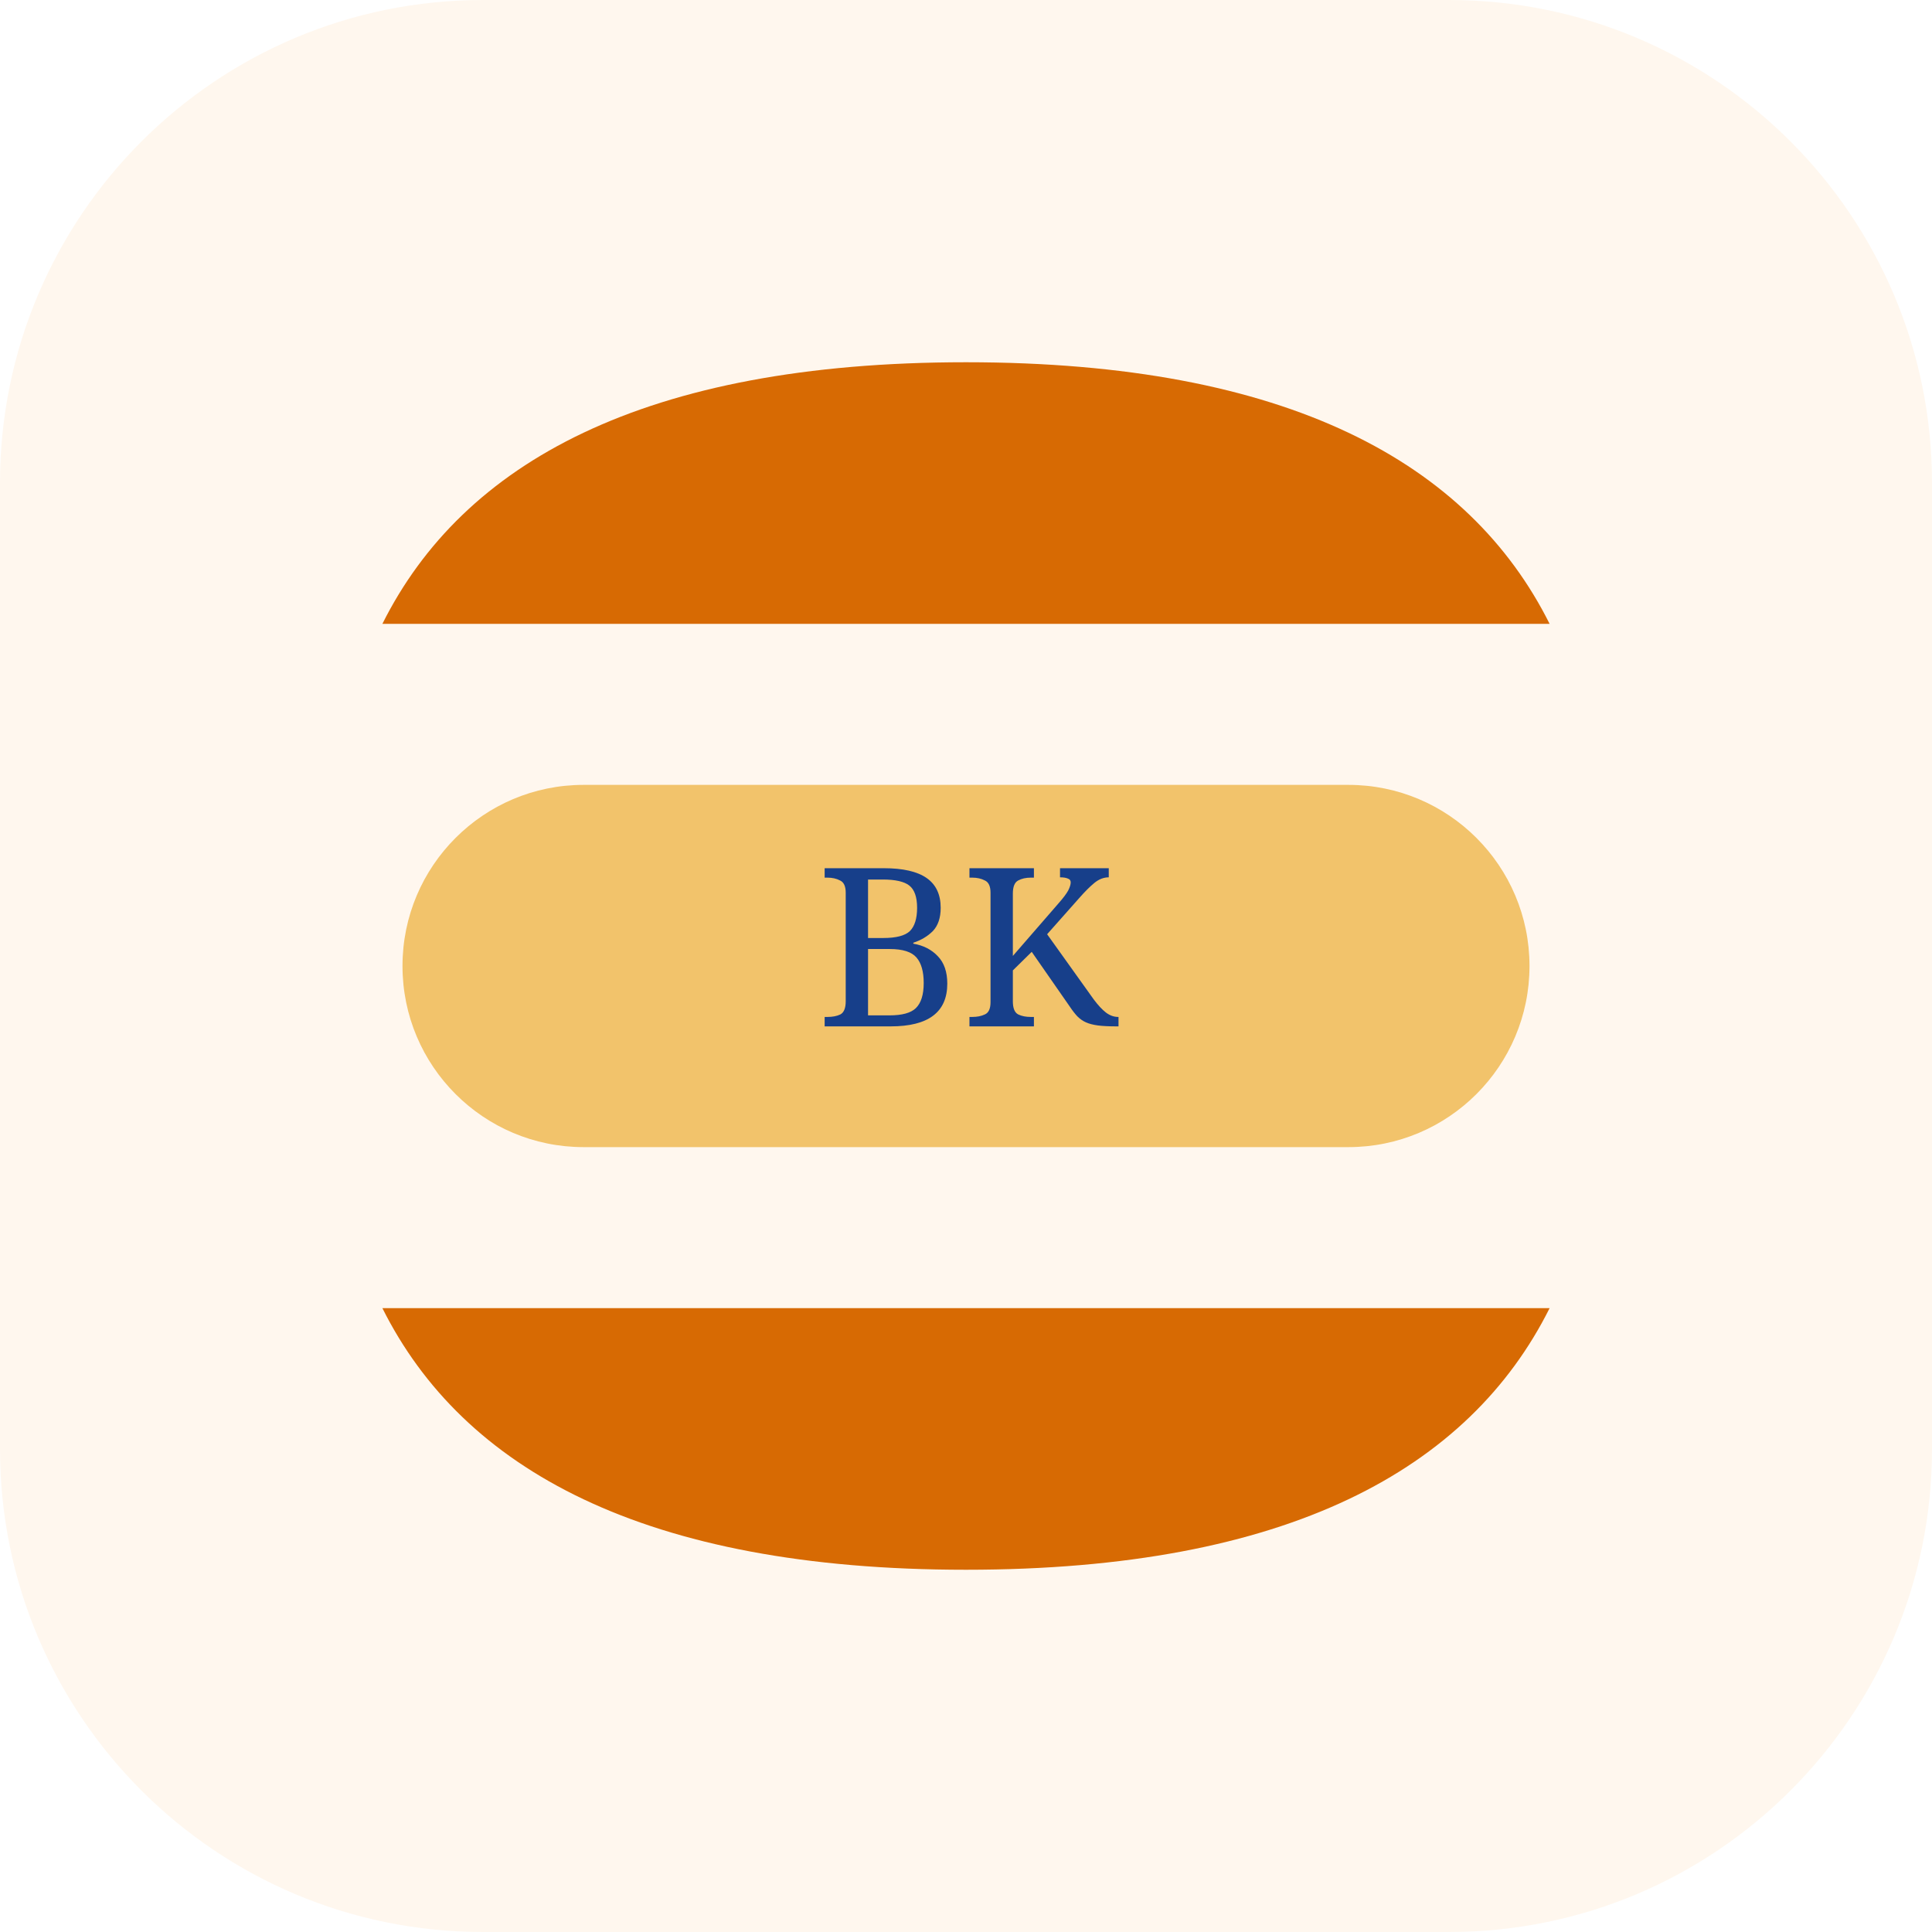
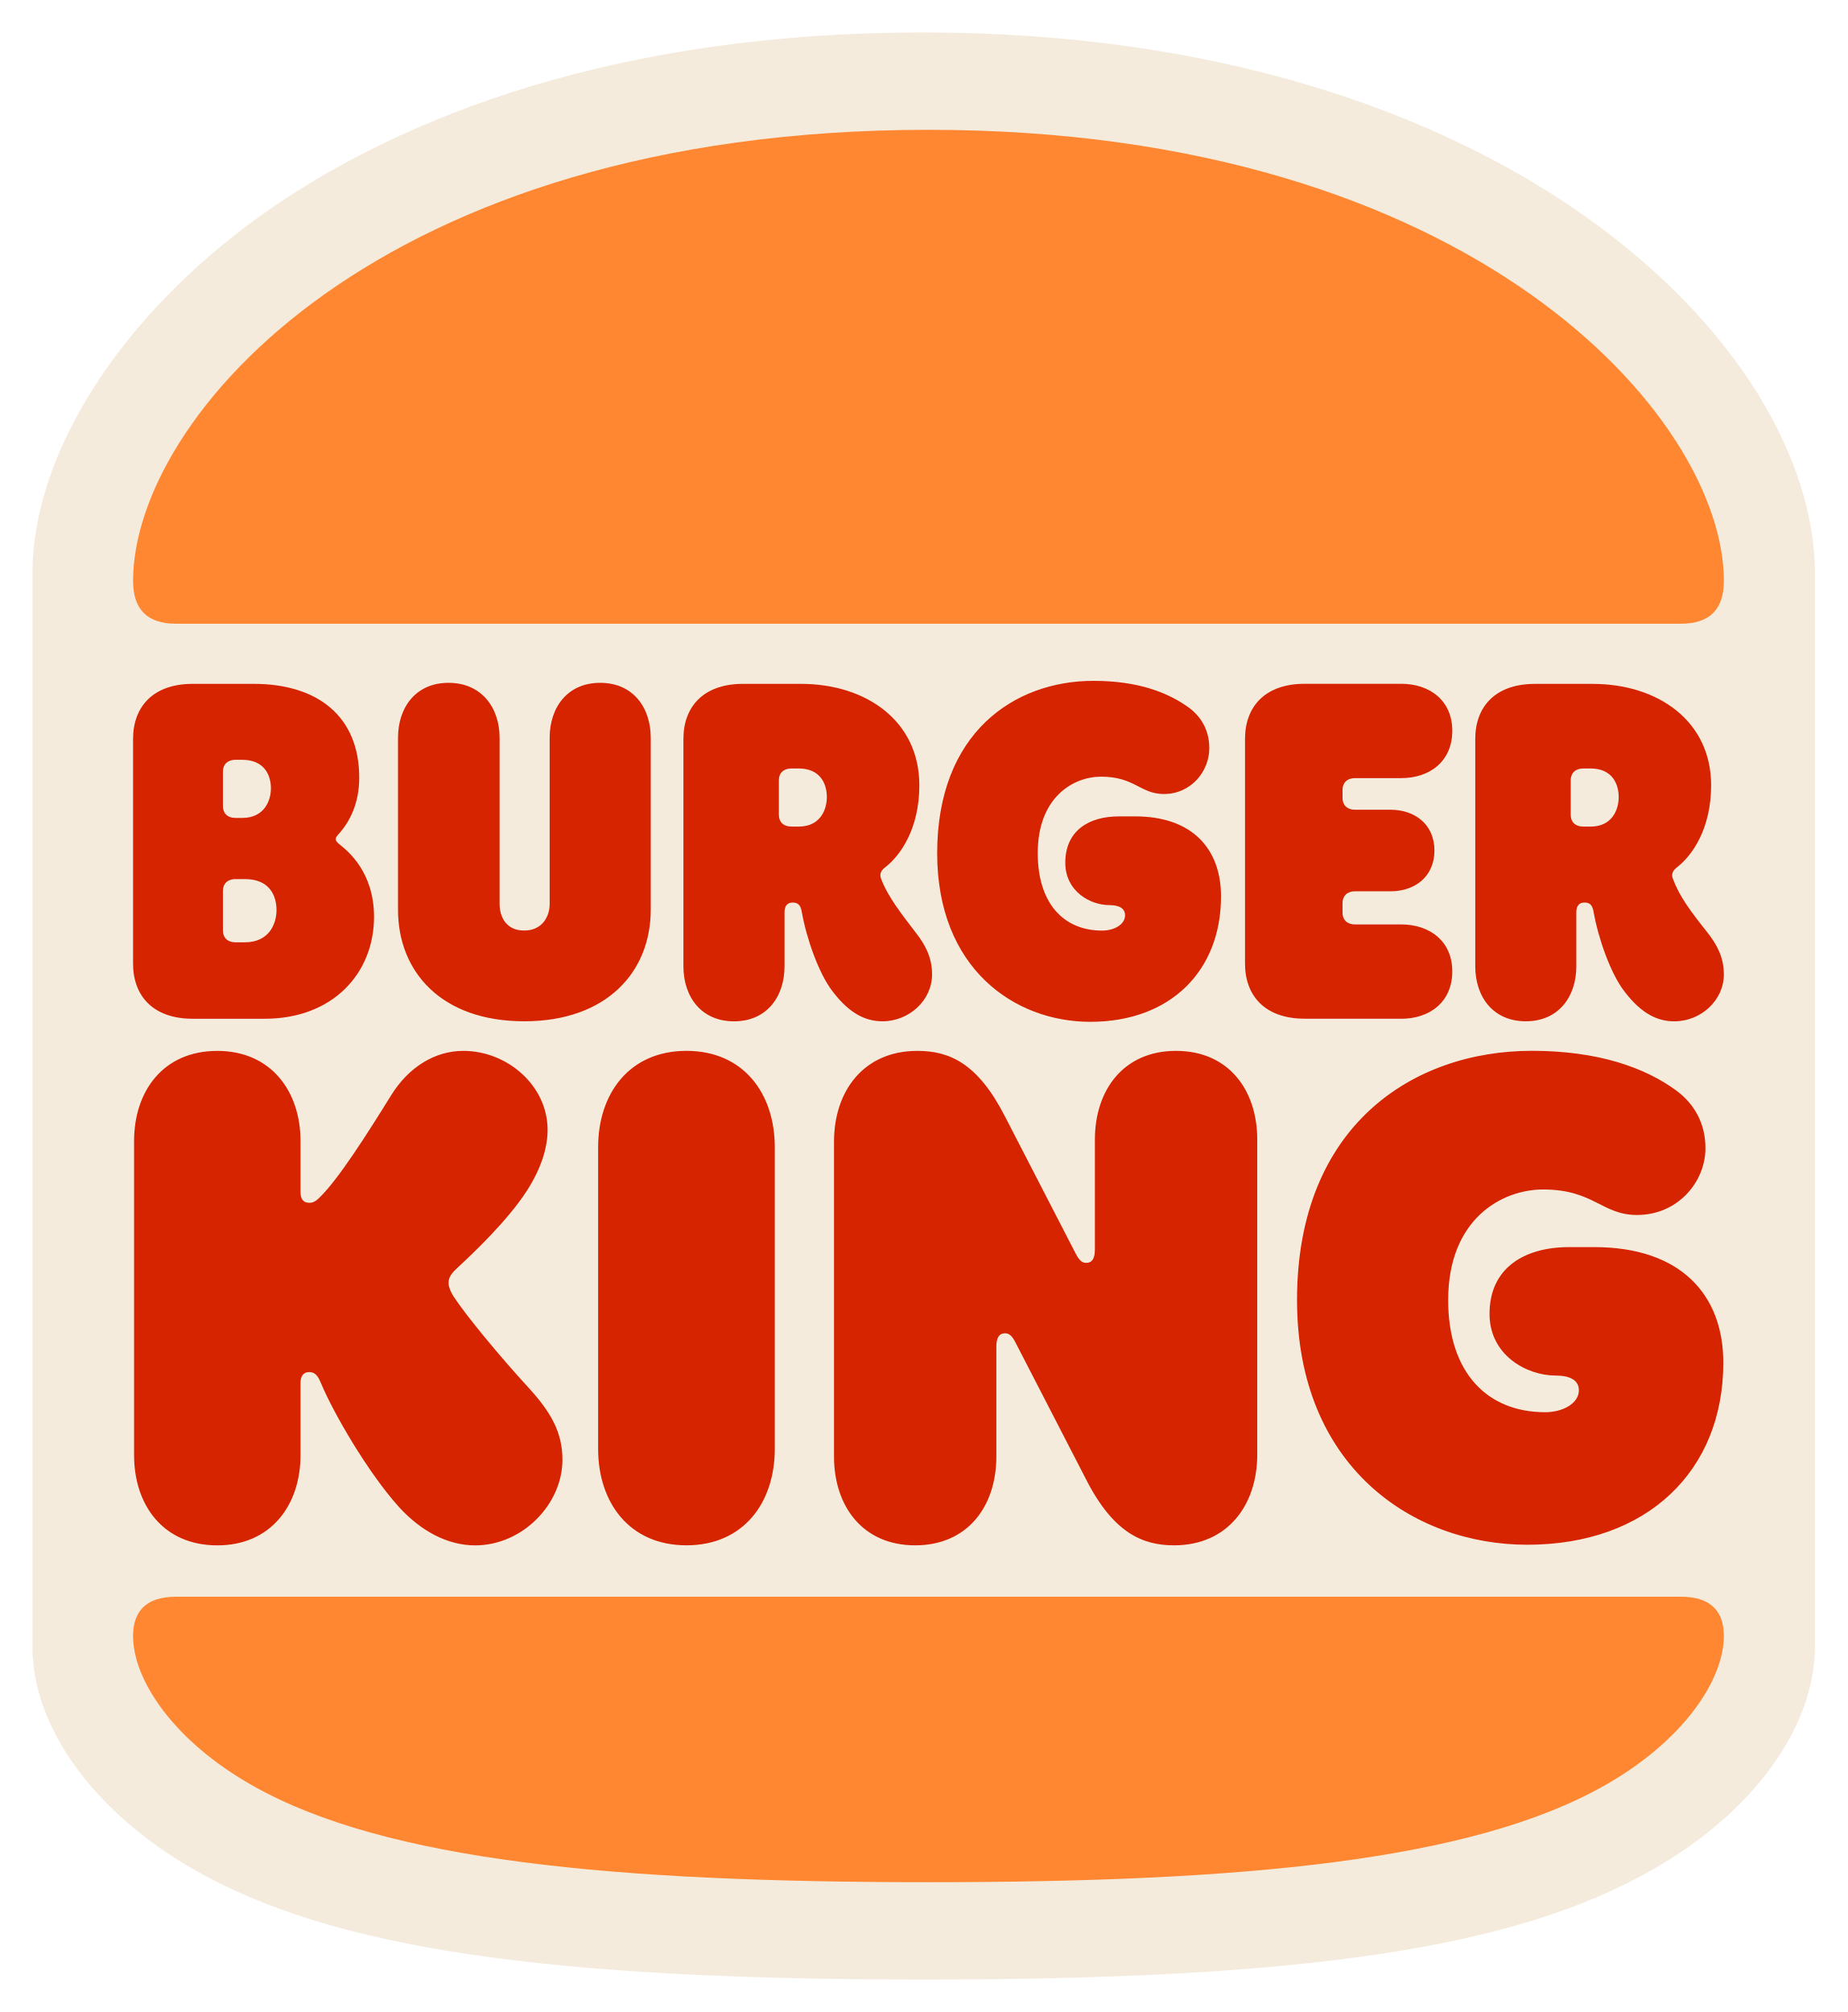
- <svg xmlns="http://www.w3.org/2000/svg" width="96" height="96" viewBox="0 0 96 96" role="img" aria-label="Burger King">
-   <rect width="96" height="96" rx="24" fill="#fff7ee" />
-   <path d="M19 31c4-8 13-13 29-13s25 5 29 13H19zm0 34c4 8 13 13 29 13s25-5 29-13H19z" fill="#d76a03" />
-   <rect x="20" y="39" width="56" height="18" rx="9" fill="#f2c36b" />
-   <text x="48" y="51" text-anchor="middle" font-size="11" font-family="Georgia, serif" fill="#173f8a">BK</text>
+ <svg xmlns="http://www.w3.org/2000/svg" version="1.1" id="Burger_King_Logo_2020" x="0px" y="0px" width="569.221px" height="620px" viewBox="0 0 569.221 620" enable-background="new 0 0 569.221 620" xml:space="preserve">
+   <path fill="#F5EBDC" d="M284.608,610c-117.216,0-182.052-9.66-224.262-33.558C29.321,558.898,10,532.462,10,507.544V176.782  c0-37.122,27.204-79.578,70.687-110.598C116.8,40.504,181.63,10,284.608,10c179.261,0,274.614,96.864,274.614,166.782V507.28  c0,25.171-19.326,51.612-50.604,69.155C466.667,600.34,401.83,610,284.608,610" />
+   <path fill="#FF8732" d="M494.188,550.318C453.292,573.4,383.129,580,286.078,580c-97.05,0-167.214-6.6-208.104-29.682  c-24.553-13.824-36.973-32.67-36.973-46.184c0-7.69,4.093-12.096,13.206-12.096h463.733c9.12,0,13.213,4.404,13.213,12.096  c0.006,13.514-12.421,32.358-36.961,46.184H494.188 M517.942,192.196H54.208c-9.12,0-13.206-4.71-13.206-13.188  C41.002,128.74,116.662,40,286.078,40c167.851,0,245.082,88.74,245.082,139.008C531.16,187.486,527.068,192.196,517.942,192.196  L517.942,192.196" />
+   <path fill="#D62300" d="M139.78,399.532c-1.416-2.196-1.566-3.612-1.566-4.236c0-1.728,0.942-2.981,2.826-4.71  c4.405-4.092,15.265-14.298,21.24-23.563c4.56-7.067,6.444-13.506,6.444-18.84c0-13.666-12.42-24.354-25.957-24.354  c-8.652,0-16.83,4.872-22.332,13.824c-7.393,11.934-16.206,25.758-21.863,31.26c-1.417,1.417-2.202,1.729-3.3,1.729  c-1.891,0-2.676-1.26-2.676-3.299v-15.703c0-15.391-9.12-27.805-25.639-27.805c-16.674,0-25.645,12.408-25.645,27.805v96.756  c0,15.39,8.964,27.81,25.645,27.81c16.519,0,25.639-12.408,25.639-27.81V426.1c0-1.89,0.785-3.3,2.676-3.3  c2.52,0,3.149,2.516,3.78,3.77c3.617,8.64,14.147,27.012,23.909,37.854c6.605,7.225,14.784,11.784,23.437,11.784  c14.628,0,26.904-12.726,26.904-26.394c0-8.479-3.624-14.762-10.542-22.297c-8.813-9.6-19.2-22.169-22.98-27.978V399.532   M335.95,314.872c24.695,0,40.271-15.708,40.271-38.64c0-14.604-8.82-24.66-26.43-24.66h-5.028c-9.288,0-16.524,4.404-16.524,14.298  c0,8.796,7.71,13.038,13.53,13.038c2.988,0,4.884,0.942,4.884,3.144c0,2.82-3.3,4.71-7.081,4.71  c-11.802,0-19.823-8.329-19.823-23.88c0-17.274,11.017-23.55,19.507-23.55c10.38,0,12.113,5.34,19.35,5.34  c8.339,0,14.004-6.912,14.004-14.136c0-5.34-2.364-9.42-5.981-12.252c-6.606-4.872-15.883-8.478-29.725-8.478  c-24.39,0-48.138,16.02-48.138,53.088C288.754,298.378,312.509,314.872,335.95,314.872L335.95,314.872 M59.398,313.93h22.188  c20.922,0,33.66-13.979,33.66-31.416c0-13.98-8.34-20.418-10.224-21.99c-0.78-0.63-1.566-1.254-1.566-1.884  c0-0.78,0.468-1.098,1.26-2.04c2.982-3.456,5.971-8.952,5.971-16.968c0-18.84-12.744-28.902-32.563-28.902h-18.72  c-12.426,0-18.402,7.236-18.402,16.968v69.264C41.002,306.706,46.978,313.93,59.398,313.93L59.398,313.93 M68.686,237.754  c0-2.04,1.261-3.618,3.93-3.618h2.046c6.762,0,8.814,4.71,8.814,8.802c0,3.768-2.041,9.108-8.814,9.108h-2.04  c-2.676,0-3.937-1.566-3.937-3.612L68.686,237.754L68.686,237.754 M68.686,274.51c0-2.04,1.261-3.618,3.93-3.618h2.833  c7.554,0,9.75,5.022,9.75,9.582c0,4.092-2.202,9.9-9.75,9.9h-2.826c-2.676,0-3.937-1.572-3.937-3.618V274.51 M470.129,314.71  c10.066,0,15.569-7.542,15.569-16.962v-16.65c0-2.041,0.947-2.982,2.521-2.982c1.884,0,2.508,1.098,2.819,2.982  c1.422,8.01,5.195,18.846,9.438,24.348c5.353,7.074,10.38,9.277,15.42,9.277c8.172,0,15.259-6.445,15.259-14.461  c0-5.34-2.202-9.27-5.035-12.876c-5.352-6.75-8.65-11.146-10.69-16.644c-0.475-1.26-0.162-2.364,1.26-3.457  c4.878-3.768,10.542-12.096,10.542-25.284c0-19.95-16.523-31.26-36.504-31.26H472.96c-12.427,0-18.401,7.218-18.401,16.962v70.056  c0,9.42,5.502,16.95,15.576,16.95L470.129,314.71 M483.97,240.43c0-2.04,1.26-3.624,3.931-3.624h2.201  c6.612,0,8.652,4.716,8.652,8.802c0,3.93-2.04,9.108-8.652,9.108h-2.201c-2.677,0-3.931-1.56-3.931-3.612v-10.68V240.43   M211.516,323.824c-17.616,0-27.217,13.188-27.217,29.682V446.5c0,16.5,9.601,29.688,27.217,29.688  c17.615,0,27.21-13.193,27.21-29.688v-92.994C238.726,337.023,229.138,323.824,211.516,323.824 M491.2,384.298h-7.705  c-13.841,0-24.539,6.438-24.539,20.568c0,12.882,11.641,19.008,20.291,19.008c4.248,0,7.236,1.26,7.236,4.554  c0,4.08-5.034,6.75-10.38,6.75c-17.778,0-29.892-12.096-29.892-34.56c0-24.972,16.519-34.08,29.256-34.08  c15.576,0,18.09,7.86,28.943,7.86c12.581,0,21.077-10.213,21.077-20.58c0-7.692-3.461-13.664-8.964-17.748  c-9.6-7.074-24.064-12.26-44.52-12.26c-36.648,0-72.36,23.088-72.36,76.808c0,51.359,35.7,75.396,70.944,75.396  c36.96,0,60.4-22.775,60.4-56.076C530.997,398.902,517.792,384.298,491.2,384.298 M431.74,313.93c8.82,0,15.738-5.184,15.738-14.609  c0-9.271-6.924-14.454-15.732-14.454h-14.159c-2.67,0-3.931-1.566-3.931-3.612v-2.988c0-2.04,1.261-3.612,3.937-3.612h10.854  c7.555,0,13.531-4.554,13.531-12.57c0-8.004-5.977-12.564-13.531-12.564h-10.858c-2.671,0-3.931-1.572-3.931-3.618v-2.514  c0-2.04,1.26-3.612,3.937-3.612h14.153c8.809,0,15.732-5.184,15.732-14.604c0-9.276-6.924-14.46-15.732-14.46h-29.729  c-12.419,0-18.402,7.224-18.402,16.968v69.265c0,9.737,5.977,16.967,18.402,16.967h29.729v0.019h-0.007 M161.494,314.71  c25.482,0,39.012-15.24,39.012-34.392V227.38c0-9.42-5.502-16.968-15.575-16.968c-10.068,0-15.57,7.548-15.57,16.968v51.204  c0,3.762-2.202,8.16-7.866,8.16s-7.56-4.398-7.56-8.16V227.38c0-9.42-5.658-16.968-15.731-16.968  c-10.067,0-15.57,7.548-15.57,16.968v52.932c0.007,19.165,13.381,34.393,38.862,34.393L161.494,314.71 M271.924,314.71  c8.18,0,15.265-6.438,15.265-14.454c0-5.34-2.202-9.27-5.034-12.876c-4.56-5.97-8.652-11.154-10.692-16.644  c-0.474-1.26-0.161-2.364,1.261-3.462c4.878-3.762,10.542-12.09,10.542-25.284c0-19.95-16.524-31.26-36.504-31.26h-17.784  c-12.42,0-18.402,7.224-18.402,16.968v70.056c0,9.42,5.509,16.969,15.576,16.969c10.068,0,15.576-7.549,15.576-16.969V281.11  c0-2.04,0.941-2.988,2.514-2.988c1.89,0,2.514,1.098,2.826,2.988c1.417,8.004,5.189,18.84,9.438,24.348  C261.856,312.514,266.884,314.71,271.924,314.71L271.924,314.71 M246.124,254.71h-2.208c-2.676,0-3.93-1.566-3.93-3.612v-10.674  c0-2.04,1.26-3.618,3.93-3.618h2.202c6.612,0,8.652,4.716,8.652,8.802c0,3.918-2.04,9.102-8.652,9.102H246.124 M362.368,323.824  c-16.199,0-25.008,12.09-25.008,27.33v33.924c0,2.82-0.948,4.086-2.676,4.086c-1.26,0-2.202-0.78-3.3-2.982l-21.864-42.402  c-8.34-16.182-16.992-19.949-26.898-19.949c-16.518,0-25.644,12.402-25.644,27.96v97.074c0,15.239,8.808,27.331,25.008,27.331  c16.206,0,25.008-12.097,25.008-27.331v-33.925c0-2.819,0.948-4.092,2.677-4.092c1.26,0,2.208,0.786,3.3,2.988l21.863,42.408  c8.34,16.182,17.305,19.95,26.904,19.95c16.519,0,25.645-12.409,25.645-27.96V351.16c0-15.24-8.81-27.33-25.015-27.33V323.824" />
</svg>
